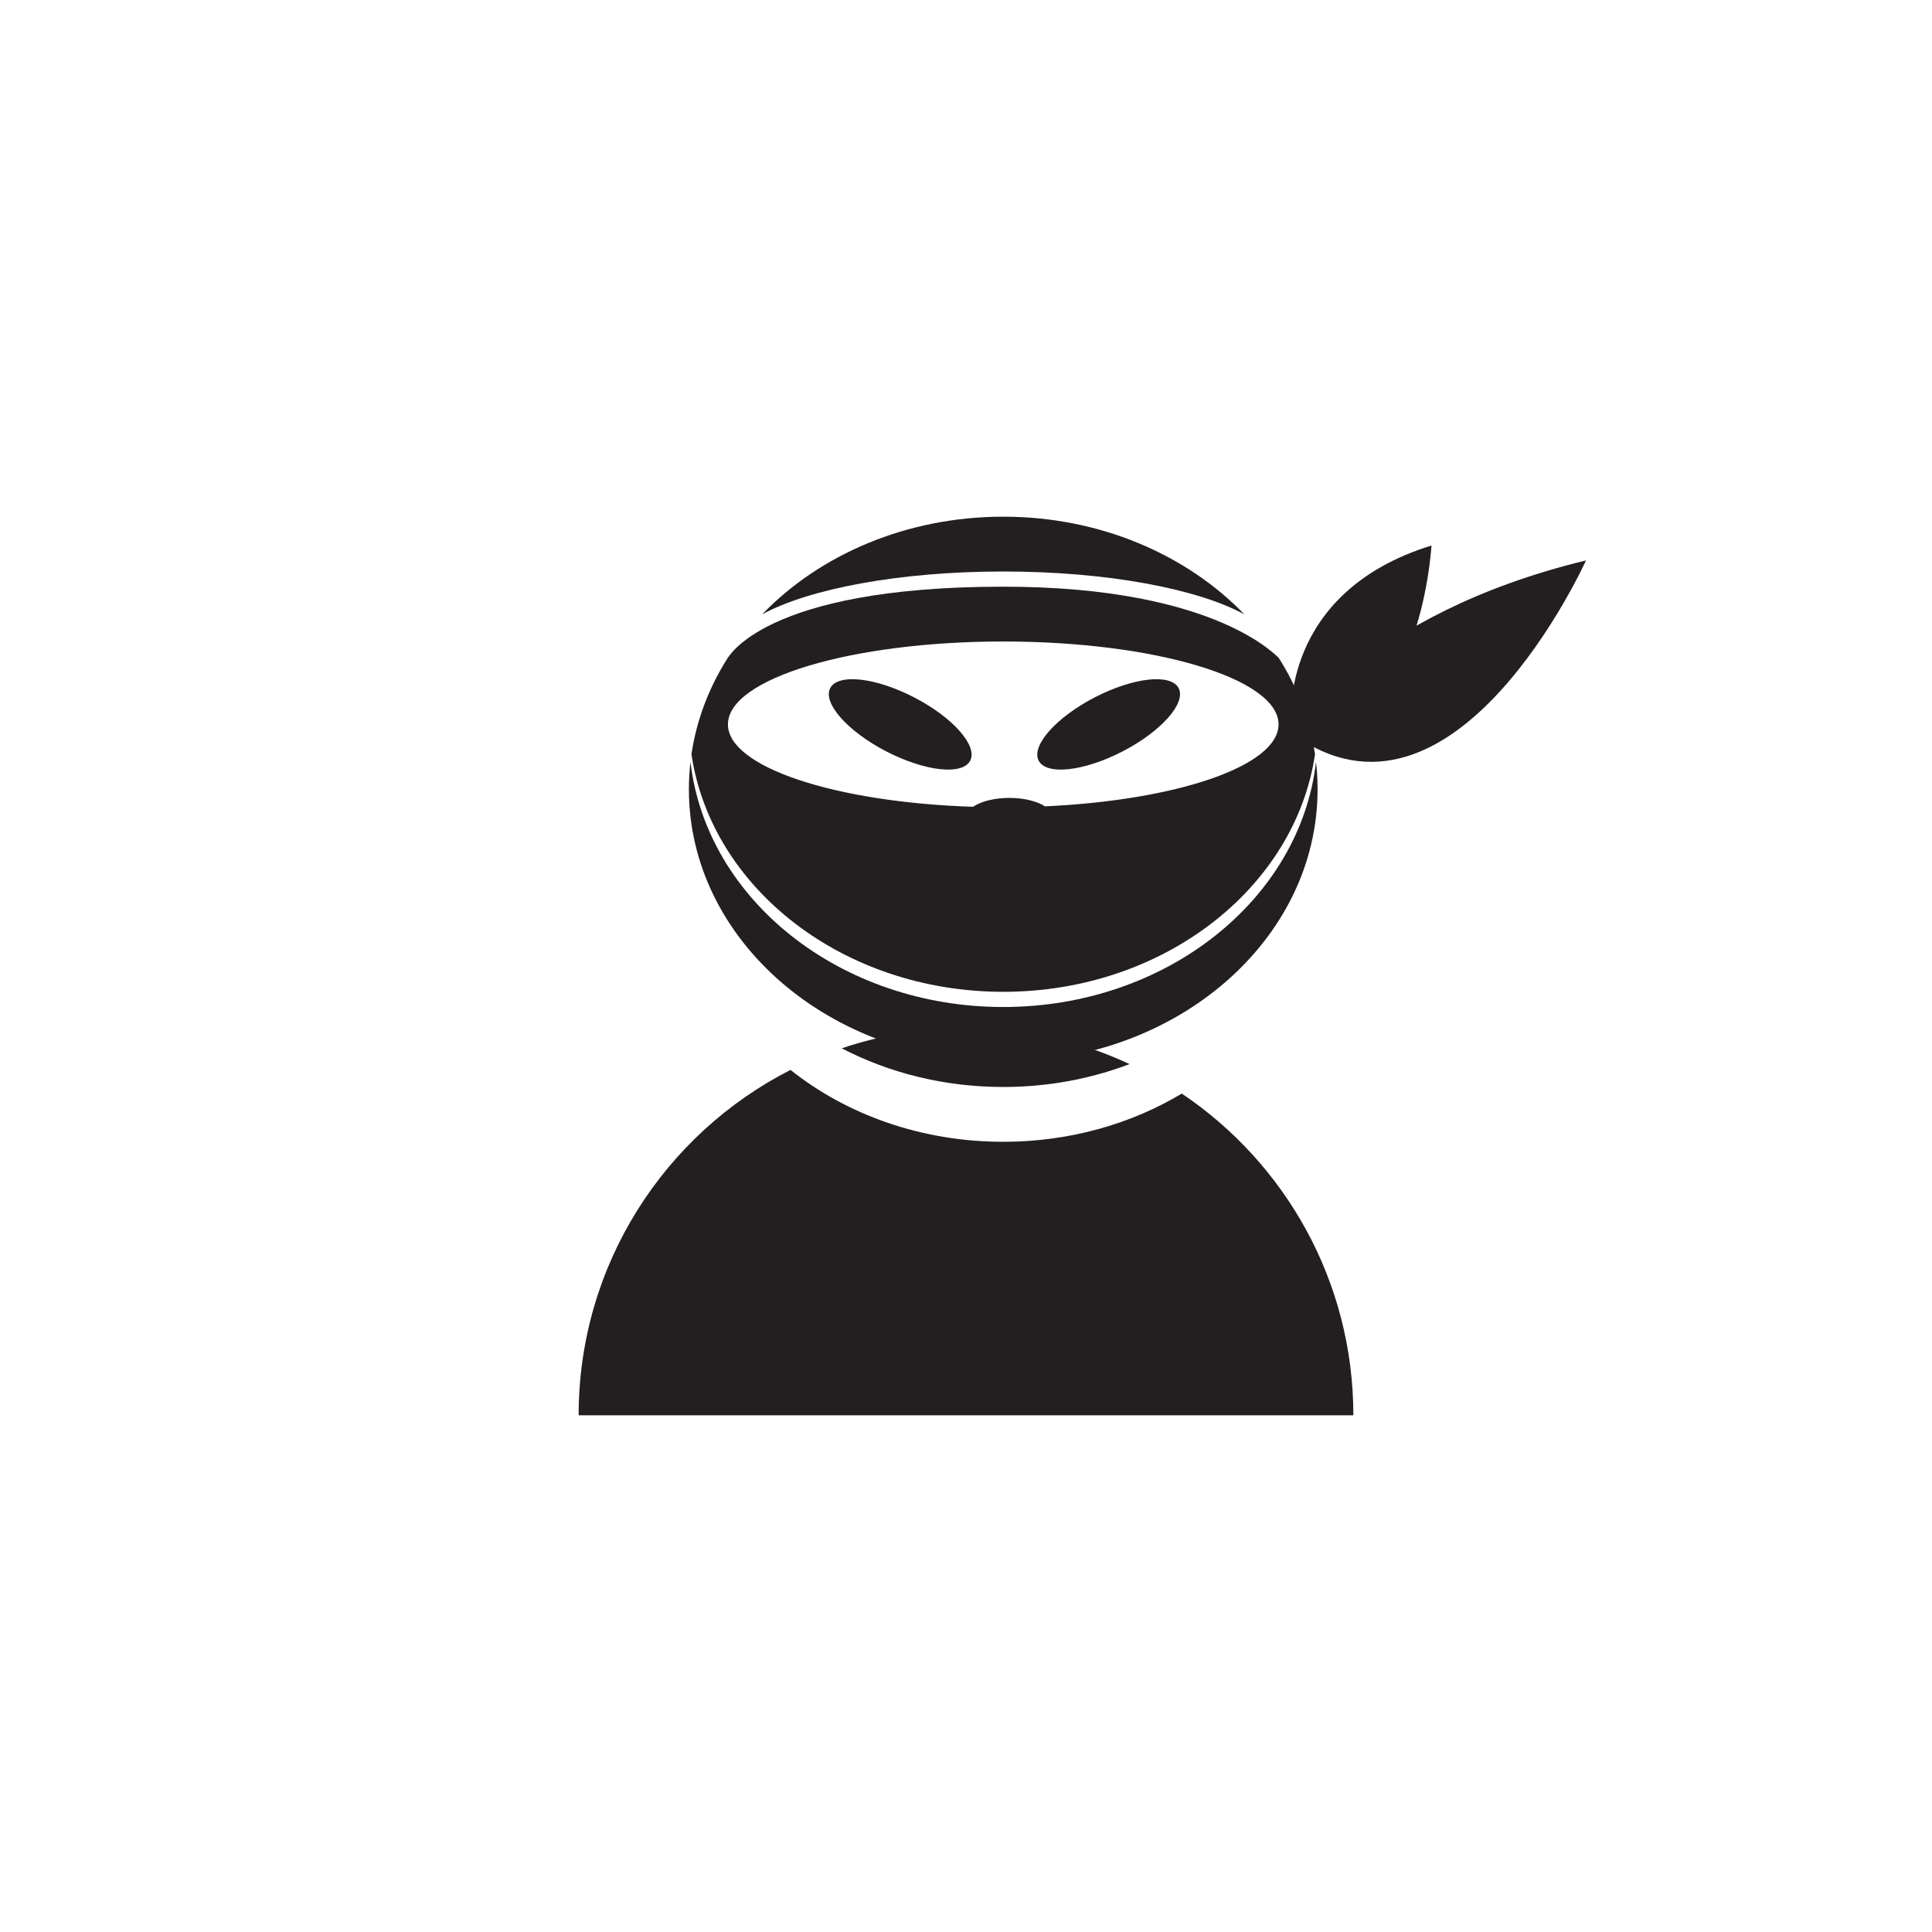
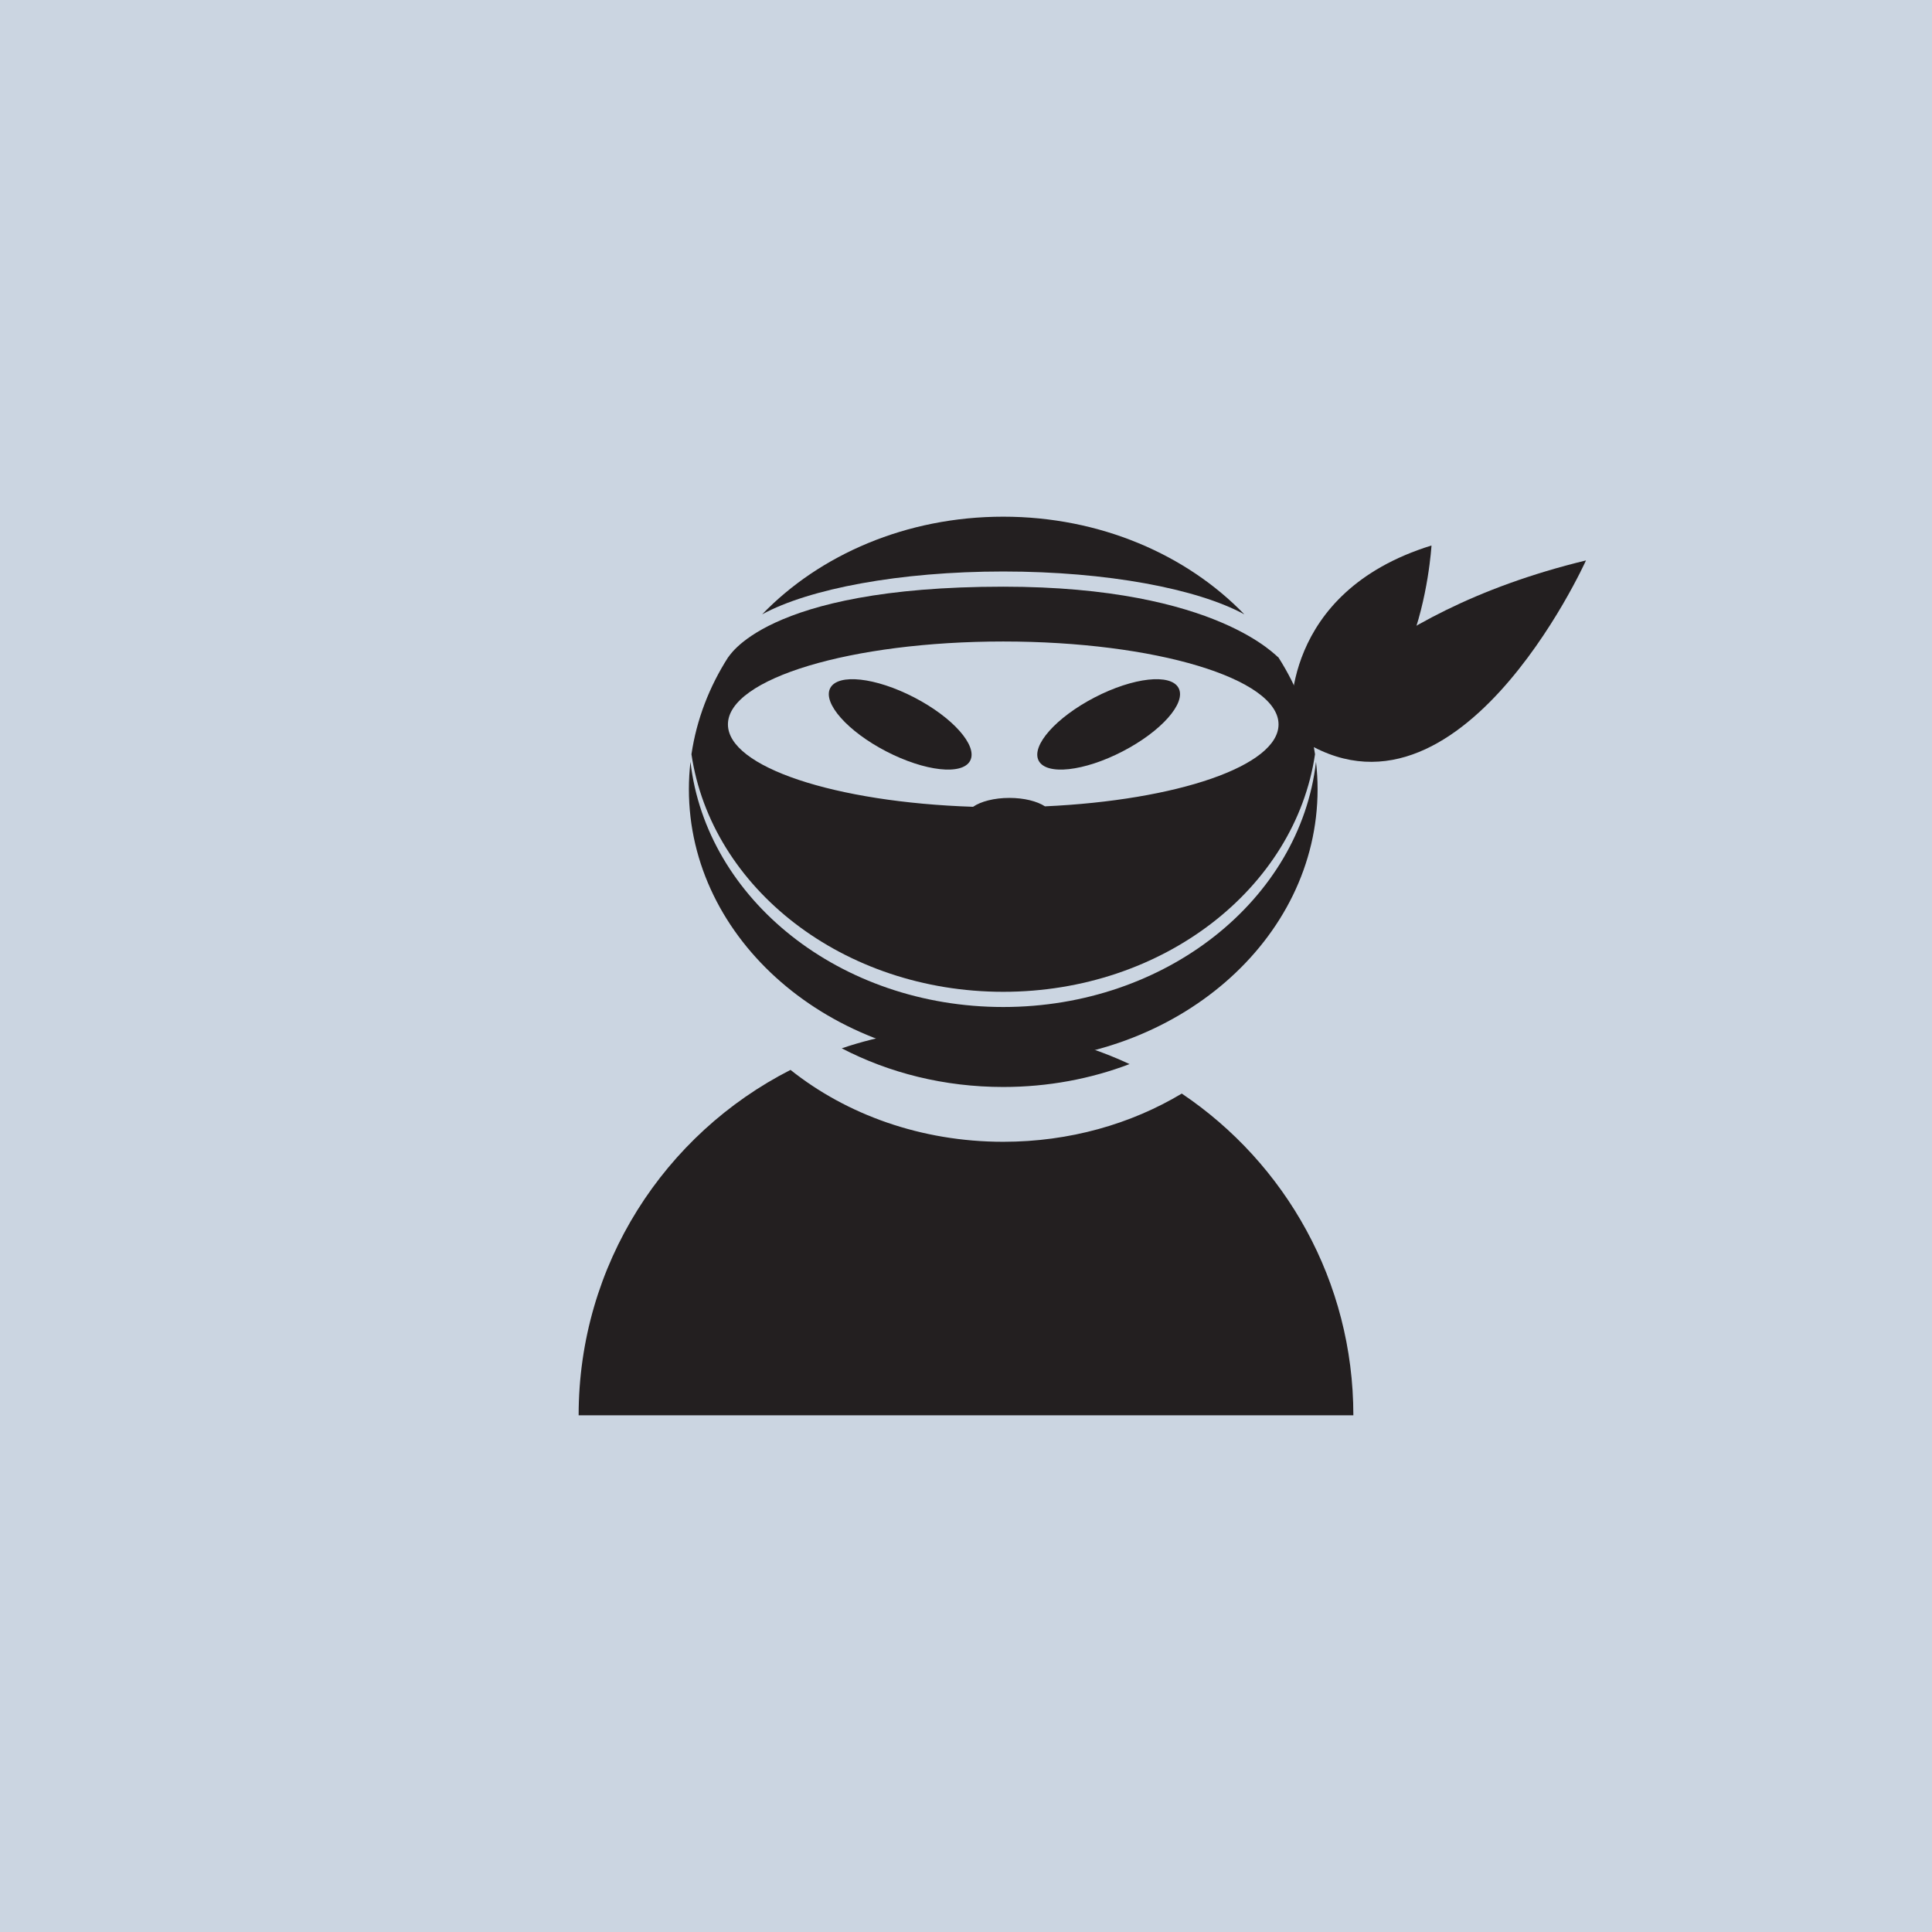
<svg xmlns="http://www.w3.org/2000/svg" version="1.1" id="svg2" width="2666.667" height="2666.667" viewBox="0 0 2666.667 2666.667">
-   <rect x="0" y="0" width="2666.667" height="2666.667" fill="#ffffff" />
+   <rect x="0" y="0" width="2666.667" height="2666.667" fill="#cbd5e1" />
  <defs id="defs6" />
  <g id="g8" transform="matrix(1.333333,0,0,-1.333333,0,2666.667)">
    <g id="g10" transform="scale(0.1)">
      <path d="m 12201.3,12876.4 c -79.9,154.3 -469.1,111.4 -869.3,-95.9 -400.1,-207.3 -659.7,-500.4 -579.8,-654.7 79.9,-154.3 469.1,-111.3 869.2,96 400.2,207.3 659.8,500.4 579.9,654.6" style="fill:#231f20;fill-opacity:1;fill-rule:nonzero;stroke:none" id="path12" />
      <path d="m 8594.26,12876.4 c 79.92,154.3 469.09,111.4 869.25,-95.9 400.15,-207.3 659.79,-500.4 579.89,-654.7 -79.97,-154.3 -469.14,-111.3 -869.3,96 -400.16,207.3 -659.76,500.4 -579.84,654.6" style="fill:#231f20;fill-opacity:1;fill-rule:nonzero;stroke:none" id="path14" />
      <path d="m 10385.5,13359.3 c 1574,0 2849.9,-384.2 2849.9,-858.2 0,-429.7 -1048.9,-785.7 -2417.8,-848.3 -81.1,52.7 -215.9,87.3 -368.7,87.3 -157.2,0 -295.5,-36.7 -375.7,-92 -1427.07,46.8 -2537.69,410.8 -2537.69,853 0,474 1275.97,858.2 2849.99,858.2 z m 0,-3626.5 c 1655.6,0 3022.4,1072.1 3227.5,2459.4 -53.3,360 -184.8,698.8 -379.3,1003.2 -1.9,-16.2 -612.3,731.3 -2848.2,731.3 -2495.71,0 -2846.33,-747.5 -2848.21,-731.3 C 7342.76,12891 7211.22,12552.2 7157.97,12192.2 7363,10804.9 8729.82,9732.8 10385.5,9732.8" style="fill:#231f20;fill-opacity:1;fill-rule:nonzero;stroke:none" id="path16" />
      <path d="m 10385.5,14083.9 c 1074.5,0 2010.1,-179 2495.7,-443.5 -597,617.9 -1493.4,1010.9 -2495.7,1010.9 -1002.35,0 -1898.78,-393 -2495.71,-1010.9 485.61,264.5 1421.18,443.5 2495.71,443.5" style="fill:#231f20;fill-opacity:1;fill-rule:nonzero;stroke:none" id="path18" />
      <path d="m 10385.5,9575.5 c -1686.8,0 -3073.79,1112.8 -3237.88,2537.9 -10.74,-93.3 -16.27,-187.9 -16.27,-283.7 0,-1558.3 1456.92,-2821.5 3254.15,-2821.5 1797.2,0 3254.1,1263.2 3254.1,2821.5 0,95.8 -5.5,190.4 -16.3,283.7 -164.1,-1425.1 -1551.1,-2537.9 -3237.8,-2537.9" style="fill:#231f20;fill-opacity:1;fill-rule:nonzero;stroke:none" id="path20" />
      <path d="m 10385.5,8747.6 c 465.1,0 907.5,84.6 1307.7,237.1 -514.4,239.9 -1088.2,373.9 -1693.2,373.9 -449.89,0 -882.47,-74.1 -1286.22,-210.7 488.59,-254.2 1060.45,-400.3 1671.72,-400.3" style="fill:#231f20;fill-opacity:1;fill-rule:nonzero;stroke:none" id="path22" />
      <path d="m 12233.8,8679.3 c -525,-314.7 -1161.8,-499.1 -1848.3,-499.1 -849.35,0 -1622.64,282.2 -2202.12,744.2 -1301.65,-662.6 -2193.3,-2015 -2193.3,-3575.7 h 8019.82 c 0,1387.7 -704.9,2610.7 -1776.1,3330.6" style="fill:#231f20;fill-opacity:1;fill-rule:nonzero;stroke:none" id="path24" />
      <path d="m 13365,12413.6 c 0,0 748.6,1226.8 3053.1,1784.9 0,0 -1366.5,-3029.8 -3053.1,-1784.9" style="fill:#231f20;fill-opacity:1;fill-rule:nonzero;stroke:none" id="path26" />
      <path d="m 13367.1,12542.8 c 0,0 -121.7,1323.4 1451.7,1810.2 0,0 -126.1,-2177.1 -1451.7,-1810.2" style="fill:#231f20;fill-opacity:1;fill-rule:nonzero;stroke:none" id="path28" />
    </g>
  </g>
</svg>
